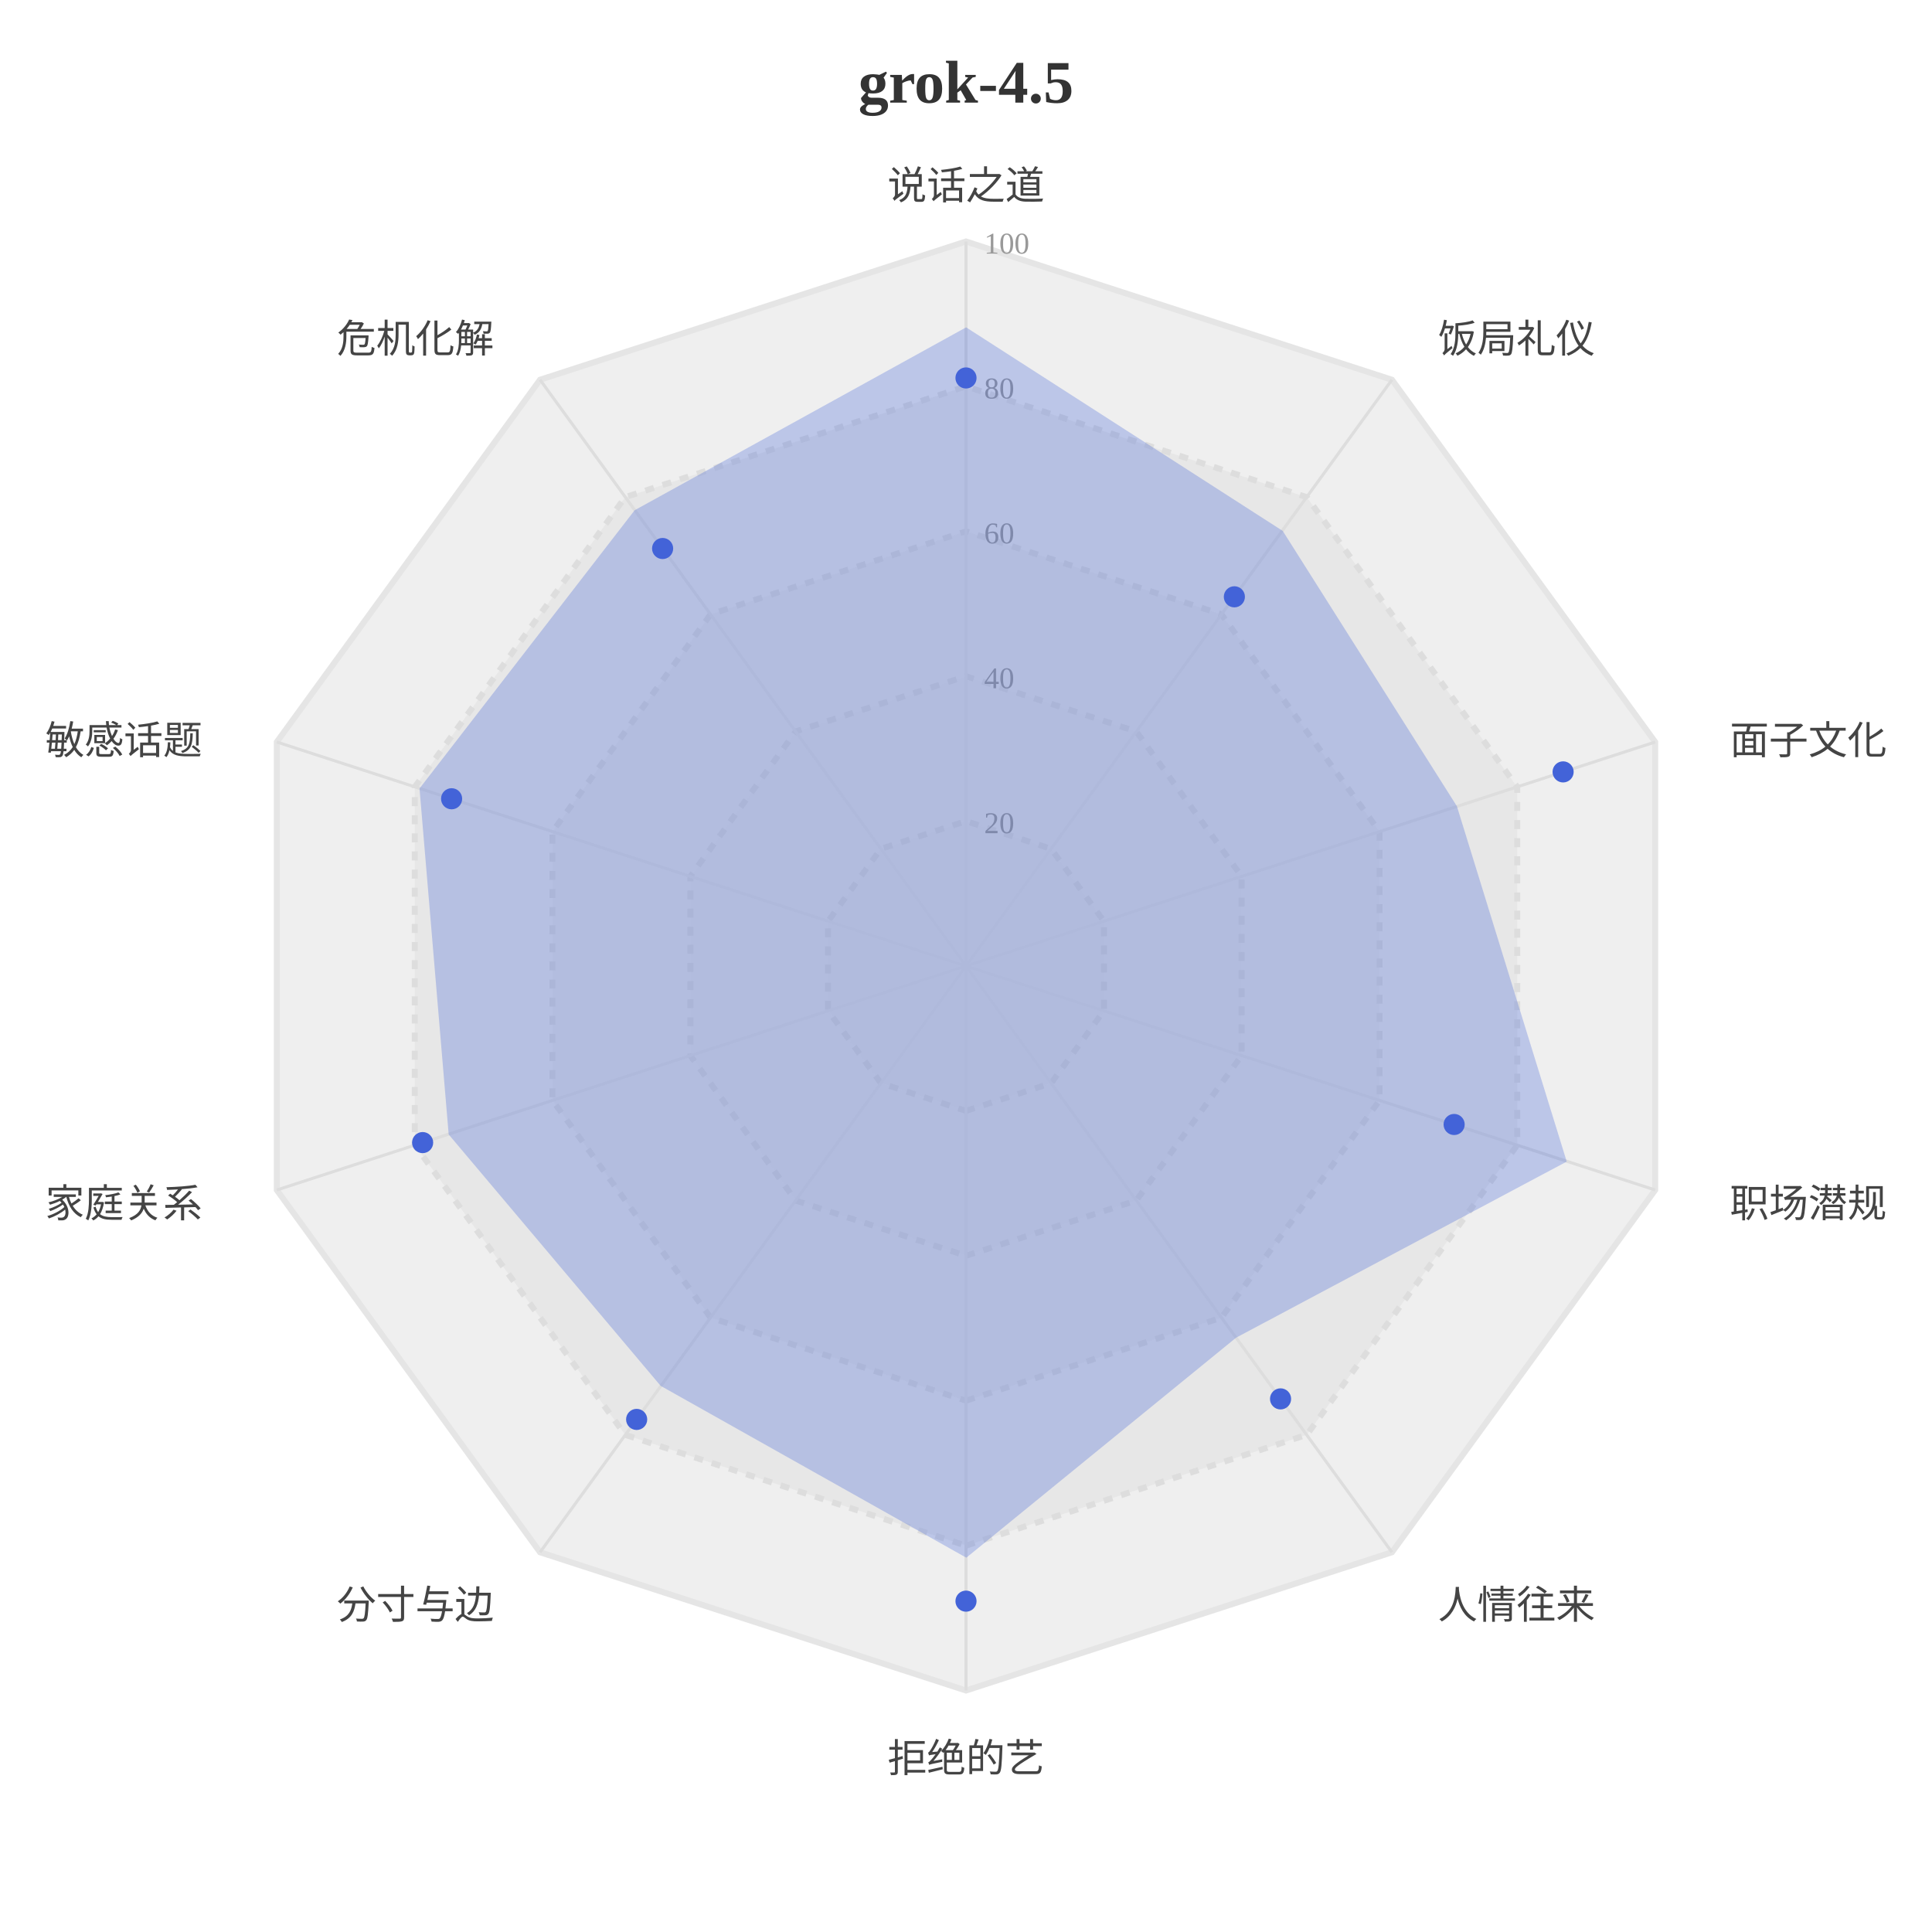
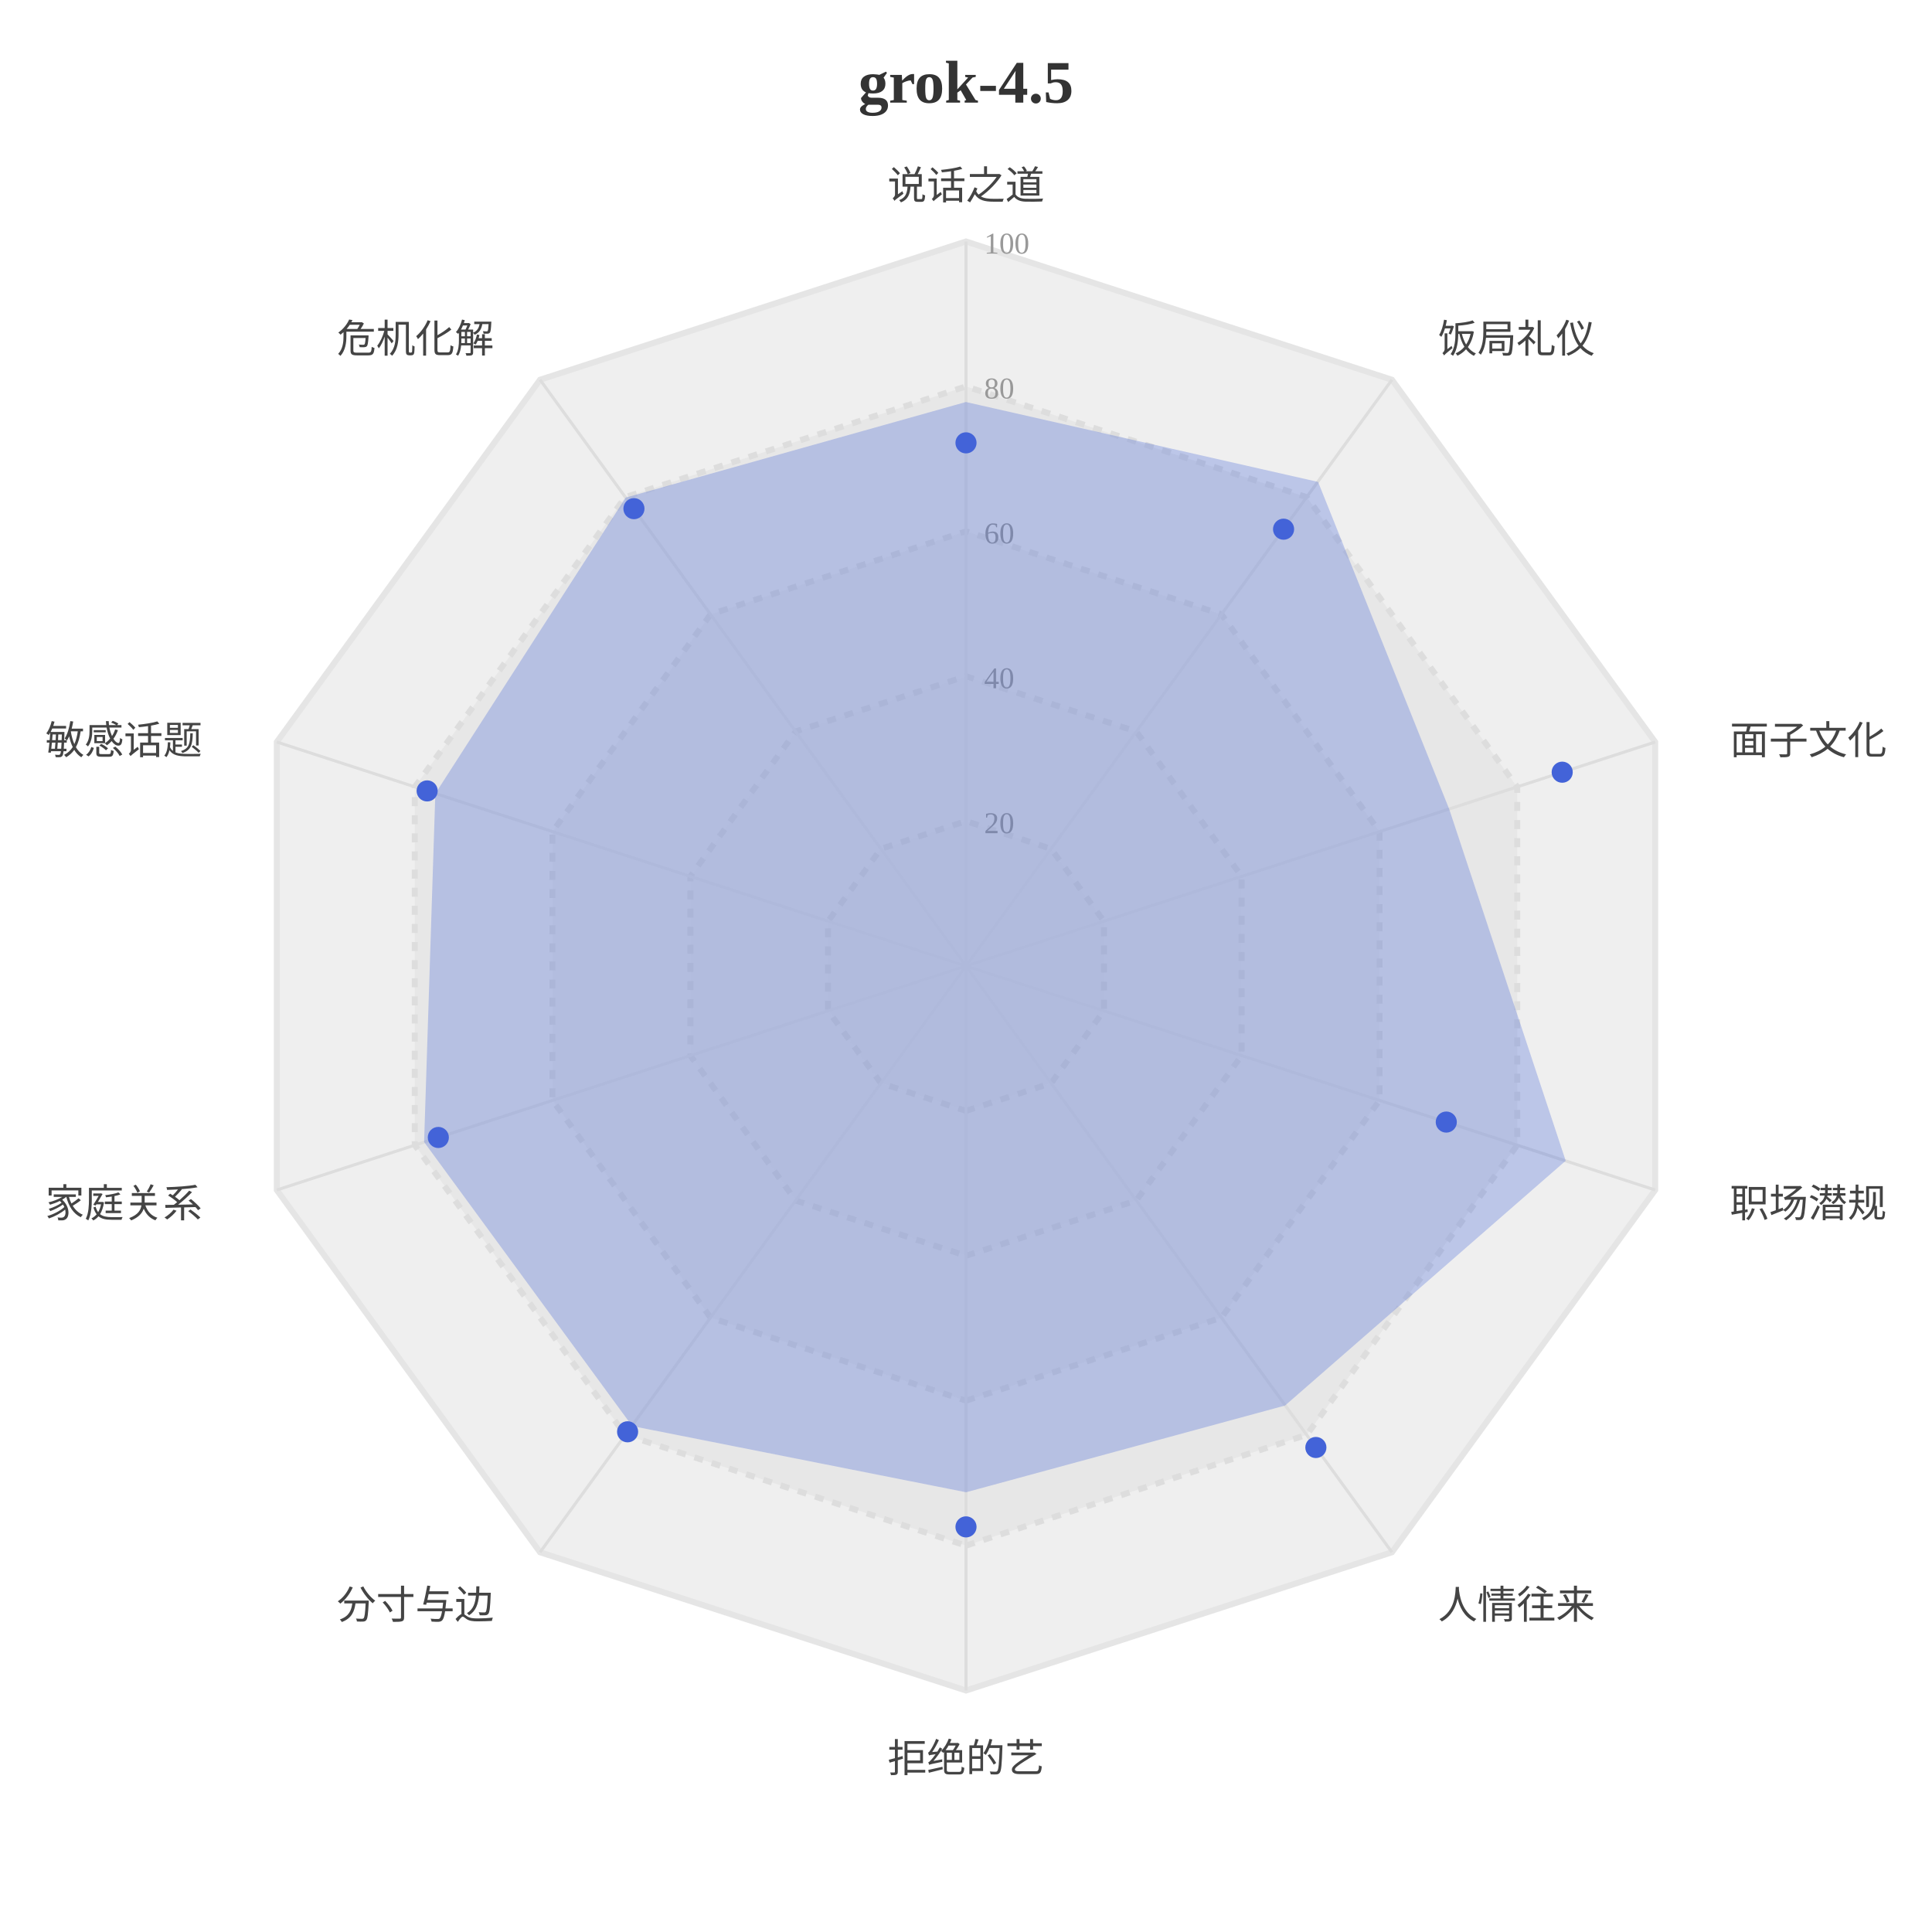
<svg xmlns="http://www.w3.org/2000/svg" width="640" height="640" viewBox="0 0 640 640">
  <text x="320.0" y="34" text-anchor="middle" font-size="20" font-weight="bold" fill="#333">grok-4.5</text>
  <polygon points="320.0,560.0 461.1,514.2 548.3,394.2 548.3,245.8 461.1,125.8 320.0,80.0 178.9,125.8 91.7,245.8 91.7,394.2 178.9,514.2" fill="#e0e0e0" opacity="0.5" stroke="#cccccc" stroke-width="2" />
  <text x="326.0" y="84.0" font-size="10" fill="#999">100</text>
  <polygon points="320.0,512.0 432.9,475.3 502.6,379.3 502.6,260.7 432.9,164.7 320.0,128.0 207.1,164.7 137.4,260.7 137.4,379.3 207.1,475.3" fill="#e0e0e0" opacity="0.5" stroke="#cccccc" stroke-width="2" stroke-dasharray="3,3" />
  <text x="326.0" y="132.0" font-size="10" fill="#999">80</text>
  <polygon points="320.0,464.0 404.6,436.5 457.0,364.5 457.0,275.5 404.6,203.5 320.0,176.0 235.4,203.5 183.0,275.5 183.0,364.5 235.4,436.5" fill="#e0e0e0" opacity="0.5" stroke="#cccccc" stroke-width="2" stroke-dasharray="3,3" />
  <text x="326.0" y="180.0" font-size="10" fill="#999">60</text>
  <polygon points="320.0,416.0 376.4,397.7 411.3,349.7 411.3,290.3 376.4,242.3 320.0,224.0 263.6,242.3 228.7,290.3 228.7,349.7 263.6,397.7" fill="#e0e0e0" opacity="0.5" stroke="#cccccc" stroke-width="2" stroke-dasharray="3,3" />
  <text x="326.0" y="228.0" font-size="10" fill="#999">40</text>
  <polygon points="320.0,368.0 348.2,358.8 365.7,334.8 365.7,305.2 348.2,281.2 320.0,272.0 291.8,281.2 274.3,305.2 274.3,334.8 291.8,358.8" fill="#e0e0e0" opacity="0.5" stroke="#cccccc" stroke-width="2" stroke-dasharray="3,3" />
  <text x="326.0" y="276.0" font-size="10" fill="#999">20</text>
  <line x1="320.0" y1="320.0" x2="320.0" y2="80.0" stroke="#ddd" stroke-width="1" />
  <text x="320.0" y="54.0" text-anchor="middle" font-size="13" fill="#444" dy="12">说话之道</text>
  <line x1="320.0" y1="320.0" x2="461.1" y2="125.8" stroke="#ddd" stroke-width="1" />
  <text x="476.4" y="104.8" text-anchor="start" font-size="13" fill="#444" dy="12">饭局礼仪</text>
  <line x1="320.0" y1="320.0" x2="548.3" y2="245.8" stroke="#ddd" stroke-width="1" />
  <text x="573.0" y="237.8" text-anchor="start" font-size="13" fill="#444" dy="12">面子文化</text>
  <line x1="320.0" y1="320.0" x2="548.3" y2="394.2" stroke="#ddd" stroke-width="1" />
  <text x="573.0" y="402.2" text-anchor="start" font-size="13" fill="#444" dy="1">职场潜规</text>
  <line x1="320.0" y1="320.0" x2="461.1" y2="514.2" stroke="#ddd" stroke-width="1" />
  <text x="476.4" y="535.2" text-anchor="start" font-size="13" fill="#444" dy="1">人情往来</text>
  <line x1="320.0" y1="320.0" x2="320.0" y2="560.0" stroke="#ddd" stroke-width="1" />
  <text x="320.0" y="586.0" text-anchor="middle" font-size="13" fill="#444" dy="1">拒绝的艺</text>
  <line x1="320.0" y1="320.0" x2="178.9" y2="514.2" stroke="#ddd" stroke-width="1" />
  <text x="163.6" y="535.2" text-anchor="end" font-size="13" fill="#444" dy="1">分寸与边</text>
  <line x1="320.0" y1="320.0" x2="91.7" y2="394.2" stroke="#ddd" stroke-width="1" />
  <text x="67.0" y="402.2" text-anchor="end" font-size="13" fill="#444" dy="1">家庭关系</text>
  <line x1="320.0" y1="320.0" x2="91.7" y2="245.8" stroke="#ddd" stroke-width="1" />
  <text x="67.0" y="237.8" text-anchor="end" font-size="13" fill="#444" dy="12">敏感话题</text>
  <line x1="320.0" y1="320.0" x2="178.9" y2="125.8" stroke="#ddd" stroke-width="1" />
  <text x="163.6" y="104.8" text-anchor="end" font-size="13" fill="#444" dy="12">危机化解</text>
-   <polygon points="320.0,514.8 408.9,442.3 517.8,384.3 481.7,267.5 424.2,176.6 320.0,109.6 210.9,169.8 140.0,261.5 149.6,375.4 219.5,458.3" fill="#4363d8" opacity="0.3" stroke="#4363d8" stroke-width="2" />
-   <circle cx="320.0" cy="125.2" r="3.5" fill="#4363d8" />
-   <circle cx="408.9" cy="197.7" r="3.5" fill="#4363d8" />
-   <circle cx="517.8" cy="255.7" r="3.5" fill="#4363d8" />
-   <circle cx="481.7" cy="372.5" r="3.5" fill="#4363d8" />
-   <circle cx="424.2" cy="463.4" r="3.5" fill="#4363d8" />
-   <circle cx="320.0" cy="530.4" r="3.5" fill="#4363d8" />
-   <circle cx="210.9" cy="470.2" r="3.5" fill="#4363d8" />
-   <circle cx="140.0" cy="378.5" r="3.5" fill="#4363d8" />
-   <circle cx="149.6" cy="264.6" r="3.5" fill="#4363d8" />
-   <circle cx="219.5" cy="181.7" r="3.5" fill="#4363d8" />
+   <polygon points="320.0,493.3 425.2,464.7 517.5,384.2 479.1,268.3 435.9,160.5 320.0,134.2 207.9,165.7 145.2,263.2 141.5,378.0 210.0,471.5" fill="#4363d8" opacity="0.3" stroke="#4363d8" stroke-width="2" />
+   <circle cx="320.0" cy="146.7" r="3.5" fill="#4363d8" />
+   <circle cx="425.2" cy="175.3" r="3.5" fill="#4363d8" />
+   <circle cx="517.5" cy="255.8" r="3.5" fill="#4363d8" />
+   <circle cx="479.1" cy="371.7" r="3.5" fill="#4363d8" />
+   <circle cx="435.9" cy="479.5" r="3.5" fill="#4363d8" />
+   <circle cx="320.0" cy="505.8" r="3.5" fill="#4363d8" />
+   <circle cx="207.9" cy="474.3" r="3.5" fill="#4363d8" />
+   <circle cx="145.2" cy="376.8" r="3.5" fill="#4363d8" />
+   <circle cx="141.5" cy="262.0" r="3.5" fill="#4363d8" />
+   <circle cx="210.0" cy="168.5" r="3.5" fill="#4363d8" />
</svg>
